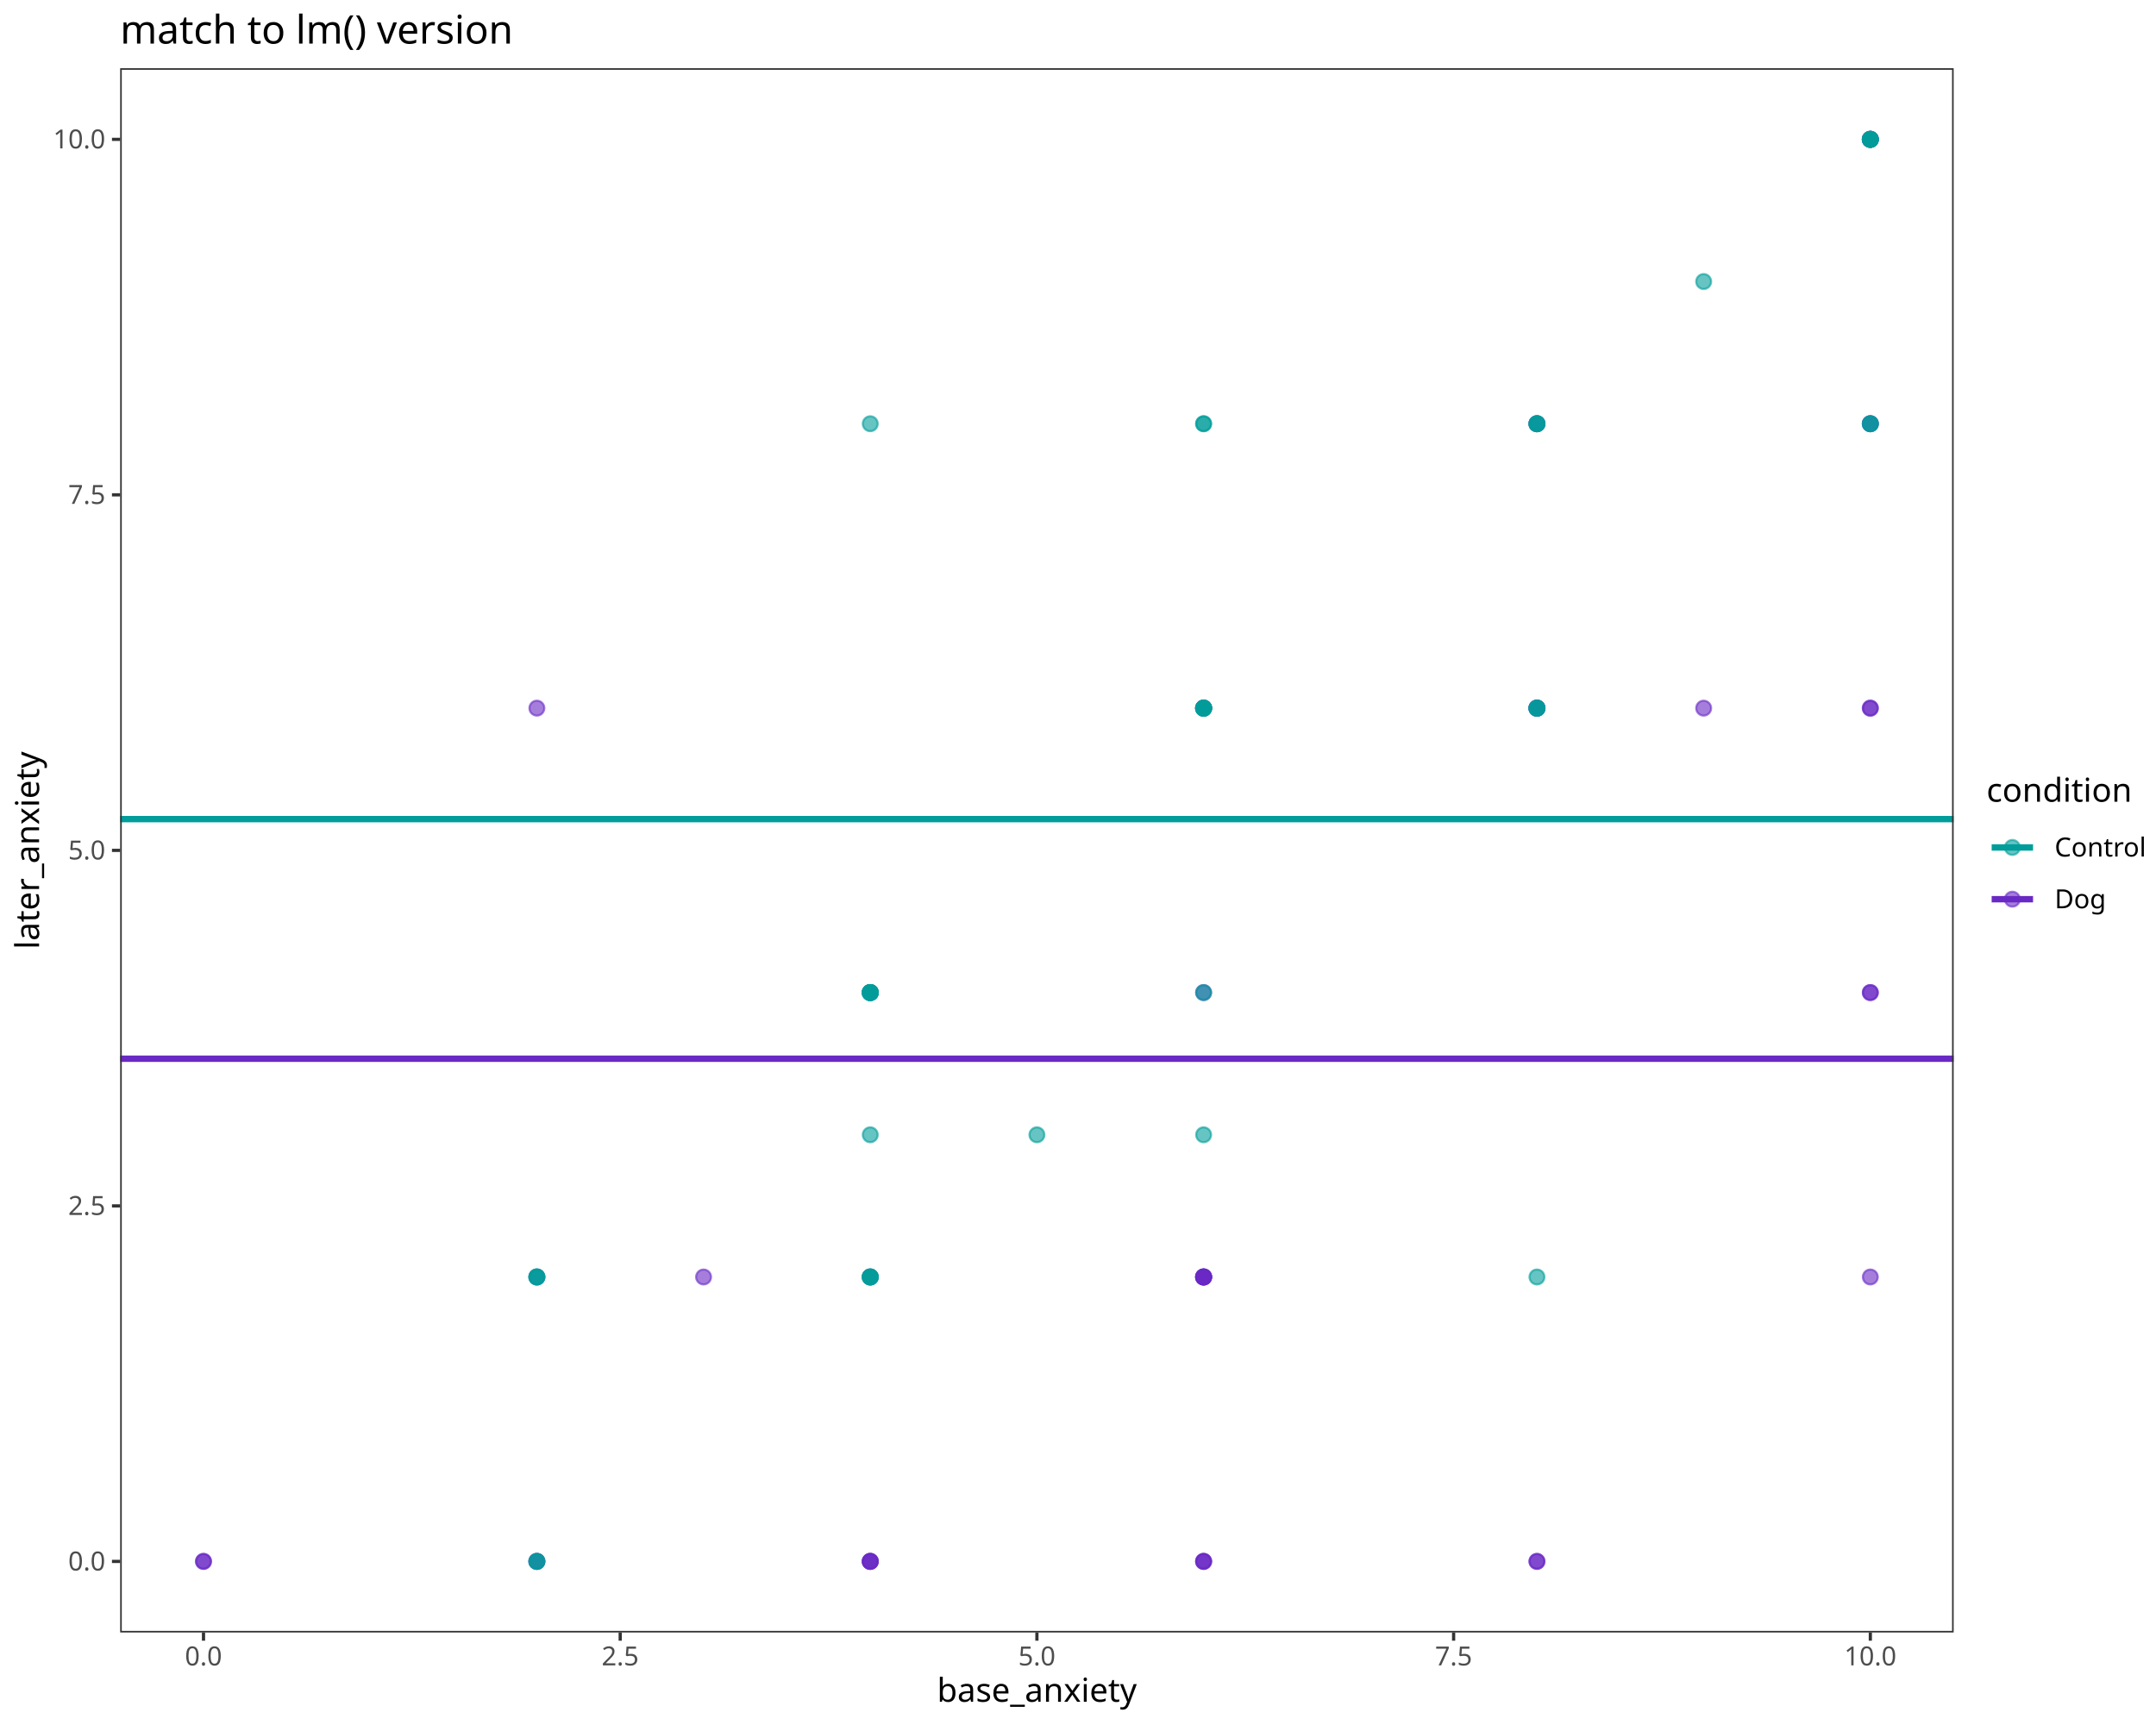
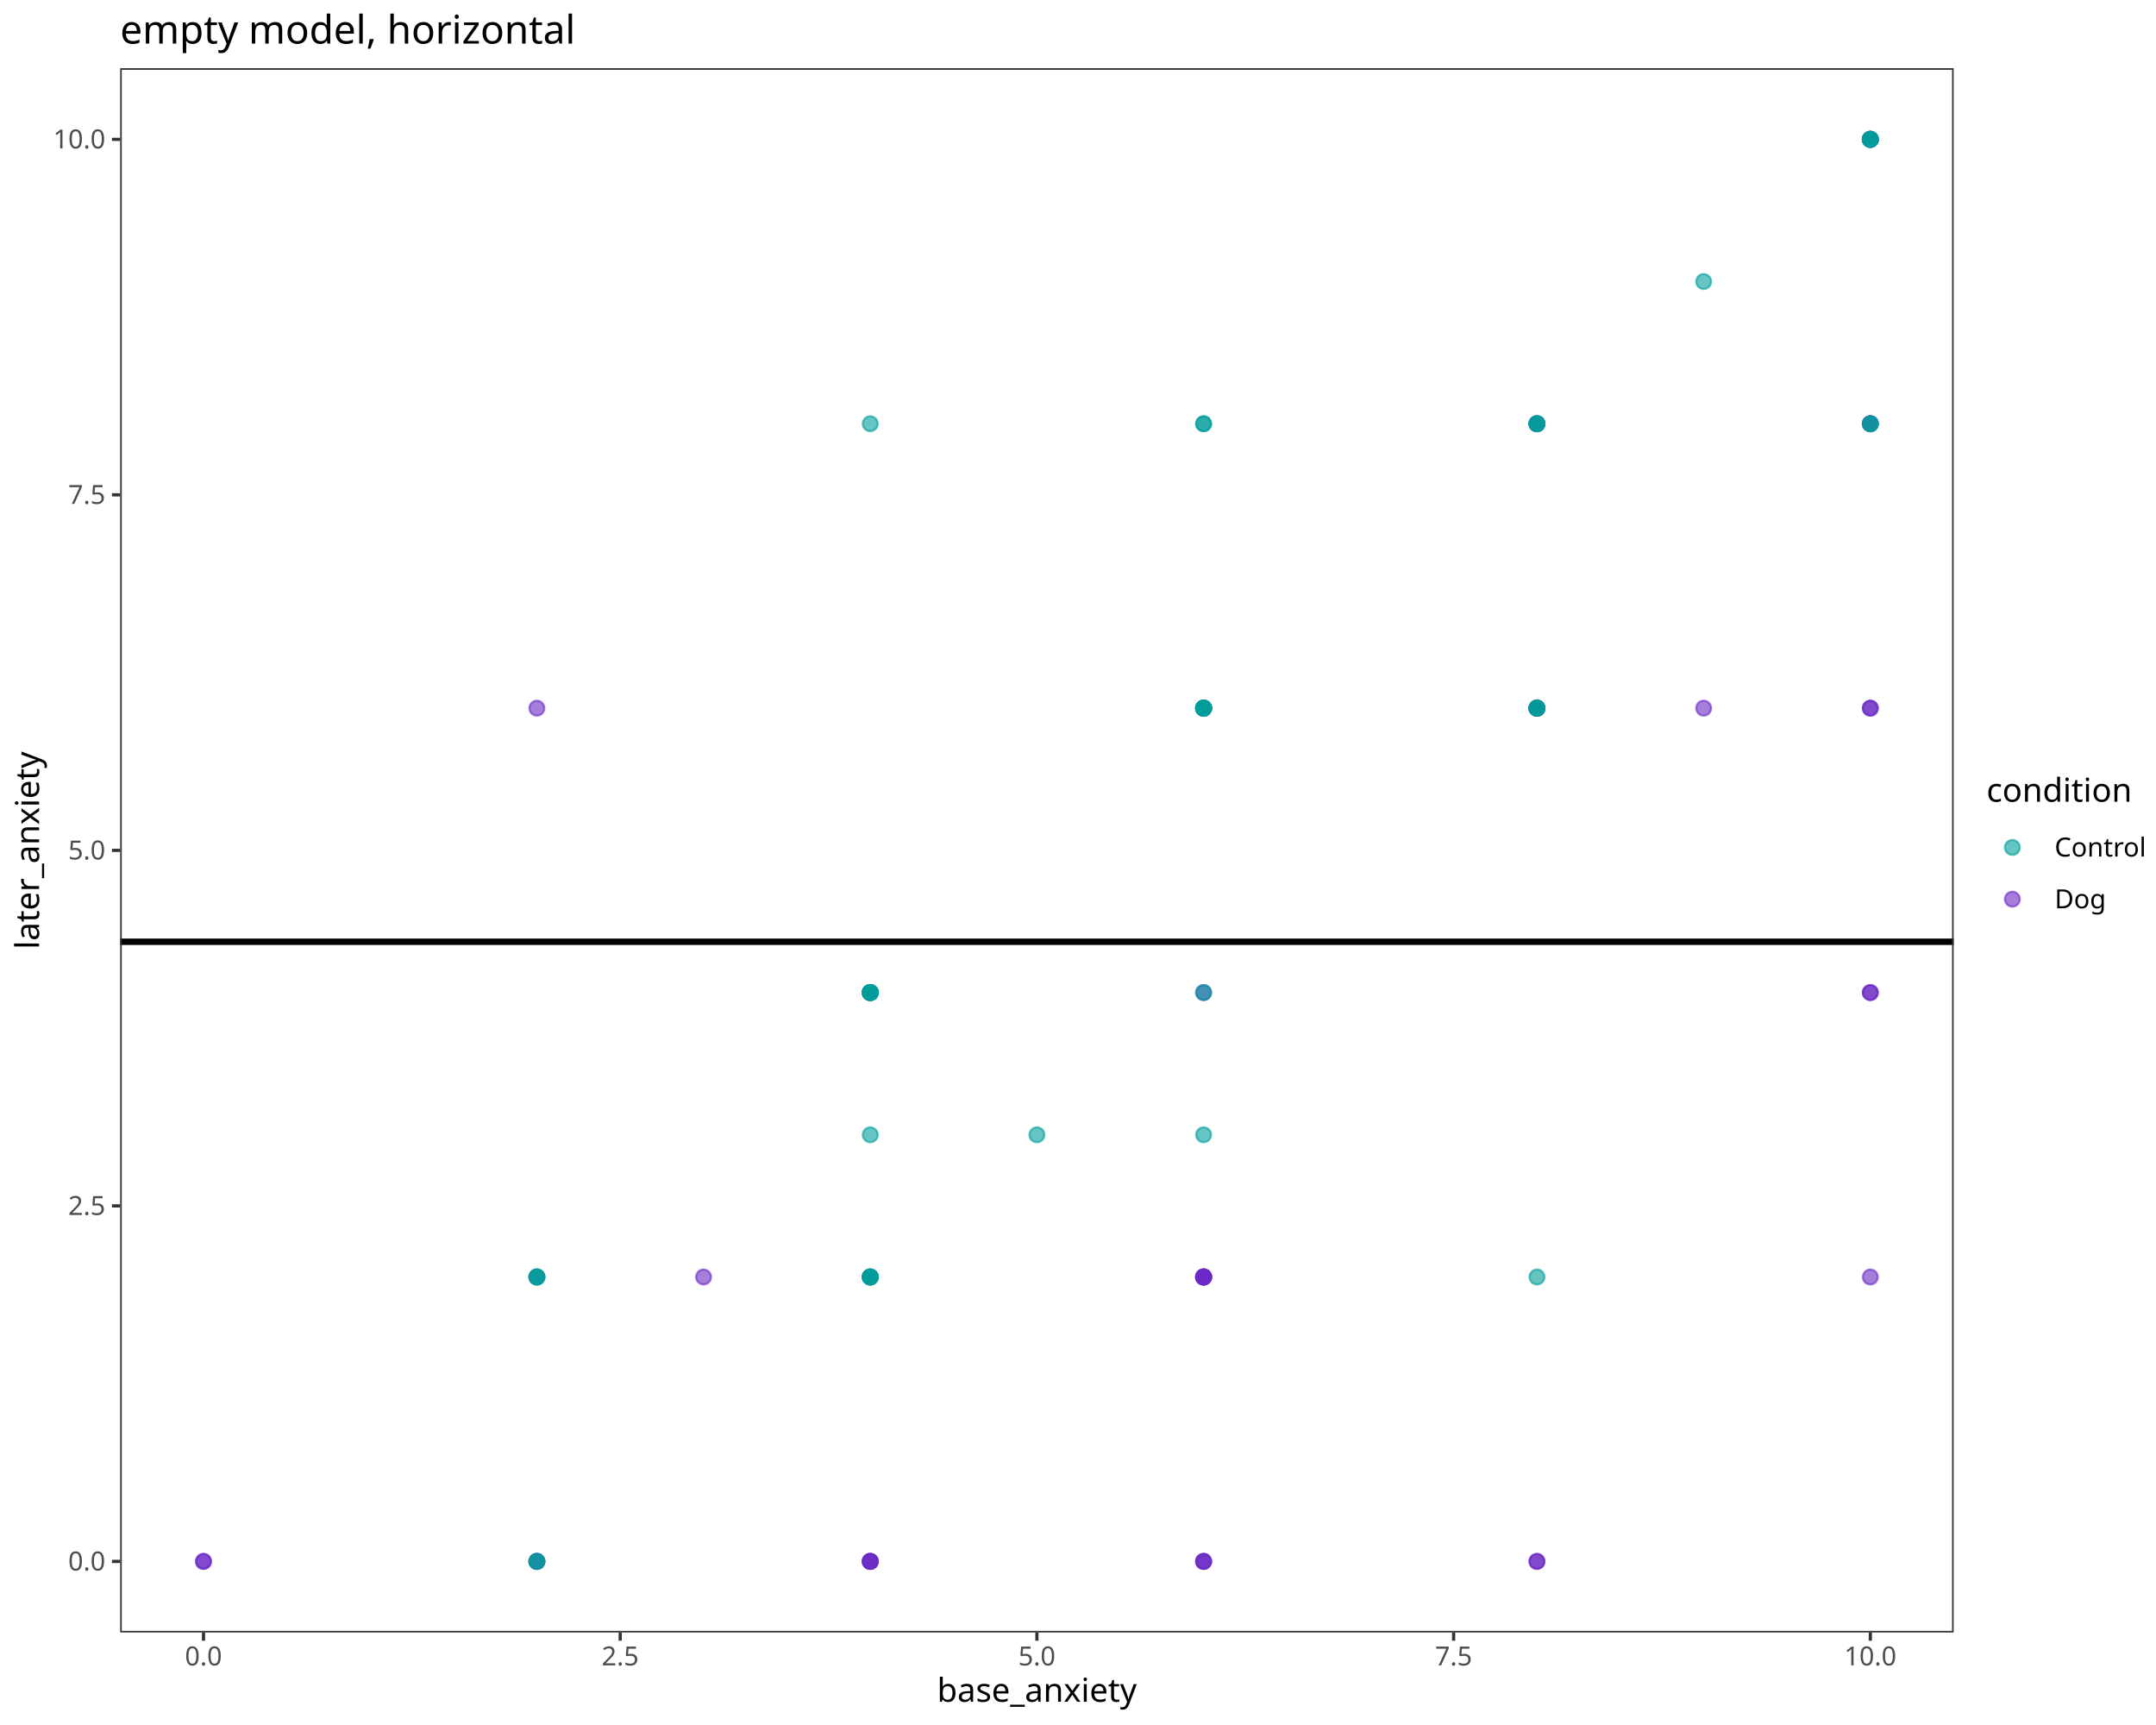
<svg xmlns="http://www.w3.org/2000/svg" class="svglite" data-engine-version="2.0" width="720.00pt" height="576.00pt" viewBox="0 0 720.00 576.00">
  <defs>
    <style type="text/css">
    .svglite line, .svglite polyline, .svglite polygon, .svglite path, .svglite rect, .svglite circle {
      fill: none;
      stroke: #000000;
      stroke-linecap: round;
      stroke-linejoin: round;
      stroke-miterlimit: 10.00;
    }
  </style>
  </defs>
  <rect width="100%" height="100%" style="stroke: none; fill: #FFFFFF;" />
  <defs>
    <clipPath id="cpMC4wMHw3MjAuMDB8MC4wMHw1NzYuMDA=">
      <rect x="0.00" y="0.00" width="720.00" height="576.00" />
    </clipPath>
  </defs>
  <g clip-path="url(#cpMC4wMHw3MjAuMDB8MC4wMHw1NzYuMDA=)">
    <rect x="0.00" y="0.00" width="720.00" height="576.00" style="stroke-width: 1.07; stroke: #FFFFFF; fill: #FFFFFF;" />
  </g>
  <defs>
    <clipPath id="cpNDAuMTN8NjUyLjQzfDIyLjc4fDU0NS4xMQ==">
      <rect x="40.13" y="22.78" width="612.30" height="522.33" />
    </clipPath>
  </defs>
  <g clip-path="url(#cpNDAuMTN8NjUyLjQzfDIyLjc4fDU0NS4xMQ==)">
    <rect x="40.13" y="22.78" width="612.30" height="522.33" style="stroke-width: 1.07; stroke: none; fill: #FFFFFF;" />
    <circle cx="401.95" cy="236.46" r="2.49" style="stroke-width: 0.71; stroke: #6929C4; stroke-opacity: 0.60; fill: #6929C4; fill-opacity: 0.60;" />
    <circle cx="401.95" cy="426.40" r="2.49" style="stroke-width: 0.71; stroke: #6929C4; stroke-opacity: 0.60; fill: #6929C4; fill-opacity: 0.60;" />
    <circle cx="624.60" cy="236.46" r="2.49" style="stroke-width: 0.71; stroke: #6929C4; stroke-opacity: 0.60; fill: #6929C4; fill-opacity: 0.60;" />
    <circle cx="401.95" cy="521.37" r="2.49" style="stroke-width: 0.71; stroke: #6929C4; stroke-opacity: 0.60; fill: #6929C4; fill-opacity: 0.60;" />
    <circle cx="624.60" cy="46.53" r="2.49" style="stroke-width: 0.71; stroke: #6929C4; stroke-opacity: 0.60; fill: #6929C4; fill-opacity: 0.60;" />
    <circle cx="513.27" cy="521.37" r="2.49" style="stroke-width: 0.71; stroke: #6929C4; stroke-opacity: 0.60; fill: #6929C4; fill-opacity: 0.60;" />
    <circle cx="401.95" cy="426.40" r="2.49" style="stroke-width: 0.71; stroke: #6929C4; stroke-opacity: 0.60; fill: #6929C4; fill-opacity: 0.60;" />
    <circle cx="401.95" cy="236.46" r="2.49" style="stroke-width: 0.71; stroke: #6929C4; stroke-opacity: 0.60; fill: #6929C4; fill-opacity: 0.60;" />
    <circle cx="513.27" cy="236.46" r="2.49" style="stroke-width: 0.71; stroke: #6929C4; stroke-opacity: 0.60; fill: #6929C4; fill-opacity: 0.60;" />
    <circle cx="513.27" cy="141.49" r="2.49" style="stroke-width: 0.71; stroke: #6929C4; stroke-opacity: 0.60; fill: #6929C4; fill-opacity: 0.60;" />
    <circle cx="67.96" cy="521.37" r="2.49" style="stroke-width: 0.71; stroke: #6929C4; stroke-opacity: 0.60; fill: #6929C4; fill-opacity: 0.60;" />
    <circle cx="568.94" cy="236.46" r="2.49" style="stroke-width: 0.71; stroke: #6929C4; stroke-opacity: 0.60; fill: #6929C4; fill-opacity: 0.60;" />
    <circle cx="290.62" cy="521.37" r="2.49" style="stroke-width: 0.71; stroke: #6929C4; stroke-opacity: 0.60; fill: #6929C4; fill-opacity: 0.60;" />
    <circle cx="67.96" cy="521.37" r="2.49" style="stroke-width: 0.71; stroke: #6929C4; stroke-opacity: 0.60; fill: #6929C4; fill-opacity: 0.60;" />
    <circle cx="179.29" cy="426.40" r="2.49" style="stroke-width: 0.71; stroke: #6929C4; stroke-opacity: 0.60; fill: #6929C4; fill-opacity: 0.60;" />
    <circle cx="401.95" cy="426.40" r="2.49" style="stroke-width: 0.71; stroke: #6929C4; stroke-opacity: 0.60; fill: #6929C4; fill-opacity: 0.60;" />
    <circle cx="290.62" cy="521.37" r="2.49" style="stroke-width: 0.71; stroke: #6929C4; stroke-opacity: 0.60; fill: #6929C4; fill-opacity: 0.60;" />
    <circle cx="401.95" cy="521.37" r="2.49" style="stroke-width: 0.71; stroke: #6929C4; stroke-opacity: 0.60; fill: #6929C4; fill-opacity: 0.60;" />
    <circle cx="401.95" cy="426.40" r="2.49" style="stroke-width: 0.71; stroke: #6929C4; stroke-opacity: 0.60; fill: #6929C4; fill-opacity: 0.60;" />
    <circle cx="179.29" cy="521.37" r="2.49" style="stroke-width: 0.71; stroke: #6929C4; stroke-opacity: 0.60; fill: #6929C4; fill-opacity: 0.60;" />
    <circle cx="401.95" cy="521.37" r="2.49" style="stroke-width: 0.71; stroke: #6929C4; stroke-opacity: 0.60; fill: #6929C4; fill-opacity: 0.60;" />
    <circle cx="290.62" cy="426.40" r="2.49" style="stroke-width: 0.71; stroke: #6929C4; stroke-opacity: 0.60; fill: #6929C4; fill-opacity: 0.60;" />
    <circle cx="624.60" cy="331.43" r="2.49" style="stroke-width: 0.71; stroke: #6929C4; stroke-opacity: 0.60; fill: #6929C4; fill-opacity: 0.60;" />
    <circle cx="290.62" cy="521.37" r="2.49" style="stroke-width: 0.71; stroke: #6929C4; stroke-opacity: 0.60; fill: #6929C4; fill-opacity: 0.60;" />
    <circle cx="179.29" cy="236.46" r="2.49" style="stroke-width: 0.71; stroke: #6929C4; stroke-opacity: 0.60; fill: #6929C4; fill-opacity: 0.60;" />
    <circle cx="513.27" cy="236.46" r="2.49" style="stroke-width: 0.71; stroke: #6929C4; stroke-opacity: 0.60; fill: #6929C4; fill-opacity: 0.60;" />
    <circle cx="624.60" cy="426.40" r="2.49" style="stroke-width: 0.71; stroke: #6929C4; stroke-opacity: 0.60; fill: #6929C4; fill-opacity: 0.60;" />
    <circle cx="624.60" cy="46.53" r="2.49" style="stroke-width: 0.71; stroke: #6929C4; stroke-opacity: 0.60; fill: #6929C4; fill-opacity: 0.60;" />
    <circle cx="624.60" cy="46.53" r="2.49" style="stroke-width: 0.71; stroke: #6929C4; stroke-opacity: 0.60; fill: #6929C4; fill-opacity: 0.60;" />
    <circle cx="513.27" cy="521.37" r="2.49" style="stroke-width: 0.71; stroke: #6929C4; stroke-opacity: 0.60; fill: #6929C4; fill-opacity: 0.60;" />
    <circle cx="290.62" cy="521.37" r="2.49" style="stroke-width: 0.71; stroke: #6929C4; stroke-opacity: 0.60; fill: #6929C4; fill-opacity: 0.60;" />
    <circle cx="401.95" cy="426.40" r="2.49" style="stroke-width: 0.71; stroke: #6929C4; stroke-opacity: 0.60; fill: #6929C4; fill-opacity: 0.60;" />
    <circle cx="179.29" cy="521.37" r="2.49" style="stroke-width: 0.71; stroke: #6929C4; stroke-opacity: 0.60; fill: #6929C4; fill-opacity: 0.60;" />
    <circle cx="513.27" cy="236.46" r="2.49" style="stroke-width: 0.71; stroke: #6929C4; stroke-opacity: 0.60; fill: #6929C4; fill-opacity: 0.60;" />
    <circle cx="624.60" cy="141.49" r="2.49" style="stroke-width: 0.71; stroke: #6929C4; stroke-opacity: 0.60; fill: #6929C4; fill-opacity: 0.60;" />
    <circle cx="234.96" cy="426.40" r="2.49" style="stroke-width: 0.71; stroke: #6929C4; stroke-opacity: 0.60; fill: #6929C4; fill-opacity: 0.60;" />
    <circle cx="624.60" cy="236.46" r="2.49" style="stroke-width: 0.71; stroke: #6929C4; stroke-opacity: 0.60; fill: #6929C4; fill-opacity: 0.60;" />
    <circle cx="401.95" cy="331.43" r="2.49" style="stroke-width: 0.71; stroke: #6929C4; stroke-opacity: 0.60; fill: #6929C4; fill-opacity: 0.60;" />
    <circle cx="513.27" cy="141.49" r="2.49" style="stroke-width: 0.71; stroke: #6929C4; stroke-opacity: 0.60; fill: #6929C4; fill-opacity: 0.60;" />
    <circle cx="624.60" cy="141.49" r="2.49" style="stroke-width: 0.71; stroke: #6929C4; stroke-opacity: 0.60; fill: #6929C4; fill-opacity: 0.60;" />
    <circle cx="290.62" cy="331.43" r="2.49" style="stroke-width: 0.71; stroke: #6929C4; stroke-opacity: 0.60; fill: #6929C4; fill-opacity: 0.60;" />
    <circle cx="624.60" cy="331.43" r="2.49" style="stroke-width: 0.71; stroke: #6929C4; stroke-opacity: 0.60; fill: #6929C4; fill-opacity: 0.60;" />
    <circle cx="401.95" cy="426.40" r="2.49" style="stroke-width: 0.71; stroke: #6929C4; stroke-opacity: 0.60; fill: #6929C4; fill-opacity: 0.60;" />
    <circle cx="290.62" cy="331.43" r="2.49" style="stroke-width: 0.71; stroke: #009D9A; stroke-opacity: 0.60; fill: #009D9A; fill-opacity: 0.60;" />
    <circle cx="401.95" cy="378.92" r="2.49" style="stroke-width: 0.71; stroke: #009D9A; stroke-opacity: 0.60; fill: #009D9A; fill-opacity: 0.60;" />
    <circle cx="513.27" cy="426.40" r="2.49" style="stroke-width: 0.71; stroke: #009D9A; stroke-opacity: 0.60; fill: #009D9A; fill-opacity: 0.60;" />
    <circle cx="179.29" cy="426.40" r="2.49" style="stroke-width: 0.71; stroke: #009D9A; stroke-opacity: 0.60; fill: #009D9A; fill-opacity: 0.60;" />
    <circle cx="290.62" cy="331.43" r="2.49" style="stroke-width: 0.71; stroke: #009D9A; stroke-opacity: 0.60; fill: #009D9A; fill-opacity: 0.60;" />
    <circle cx="513.27" cy="141.49" r="2.49" style="stroke-width: 0.71; stroke: #009D9A; stroke-opacity: 0.60; fill: #009D9A; fill-opacity: 0.60;" />
    <circle cx="401.95" cy="141.49" r="2.49" style="stroke-width: 0.71; stroke: #009D9A; stroke-opacity: 0.60; fill: #009D9A; fill-opacity: 0.60;" />
    <circle cx="624.60" cy="46.53" r="2.49" style="stroke-width: 0.71; stroke: #009D9A; stroke-opacity: 0.60; fill: #009D9A; fill-opacity: 0.60;" />
    <circle cx="513.27" cy="141.49" r="2.49" style="stroke-width: 0.71; stroke: #009D9A; stroke-opacity: 0.60; fill: #009D9A; fill-opacity: 0.60;" />
    <circle cx="401.95" cy="236.46" r="2.49" style="stroke-width: 0.71; stroke: #009D9A; stroke-opacity: 0.60; fill: #009D9A; fill-opacity: 0.60;" />
    <circle cx="401.95" cy="236.46" r="2.49" style="stroke-width: 0.71; stroke: #009D9A; stroke-opacity: 0.60; fill: #009D9A; fill-opacity: 0.60;" />
    <circle cx="568.94" cy="94.01" r="2.49" style="stroke-width: 0.71; stroke: #009D9A; stroke-opacity: 0.60; fill: #009D9A; fill-opacity: 0.60;" />
    <circle cx="179.29" cy="426.40" r="2.49" style="stroke-width: 0.71; stroke: #009D9A; stroke-opacity: 0.60; fill: #009D9A; fill-opacity: 0.60;" />
    <circle cx="401.95" cy="141.49" r="2.49" style="stroke-width: 0.71; stroke: #009D9A; stroke-opacity: 0.60; fill: #009D9A; fill-opacity: 0.60;" />
    <circle cx="290.62" cy="426.40" r="2.49" style="stroke-width: 0.71; stroke: #009D9A; stroke-opacity: 0.60; fill: #009D9A; fill-opacity: 0.60;" />
    <circle cx="624.60" cy="141.49" r="2.49" style="stroke-width: 0.71; stroke: #009D9A; stroke-opacity: 0.60; fill: #009D9A; fill-opacity: 0.60;" />
    <circle cx="179.29" cy="426.40" r="2.49" style="stroke-width: 0.71; stroke: #009D9A; stroke-opacity: 0.60; fill: #009D9A; fill-opacity: 0.60;" />
    <circle cx="513.27" cy="236.46" r="2.49" style="stroke-width: 0.71; stroke: #009D9A; stroke-opacity: 0.60; fill: #009D9A; fill-opacity: 0.60;" />
    <circle cx="290.62" cy="331.43" r="2.49" style="stroke-width: 0.71; stroke: #009D9A; stroke-opacity: 0.60; fill: #009D9A; fill-opacity: 0.60;" />
    <circle cx="401.95" cy="236.46" r="2.49" style="stroke-width: 0.71; stroke: #009D9A; stroke-opacity: 0.60; fill: #009D9A; fill-opacity: 0.60;" />
    <circle cx="290.62" cy="378.92" r="2.49" style="stroke-width: 0.71; stroke: #009D9A; stroke-opacity: 0.60; fill: #009D9A; fill-opacity: 0.60;" />
    <circle cx="401.95" cy="236.46" r="2.49" style="stroke-width: 0.71; stroke: #009D9A; stroke-opacity: 0.60; fill: #009D9A; fill-opacity: 0.60;" />
    <circle cx="179.29" cy="521.37" r="2.49" style="stroke-width: 0.71; stroke: #009D9A; stroke-opacity: 0.60; fill: #009D9A; fill-opacity: 0.60;" />
    <circle cx="624.60" cy="46.53" r="2.49" style="stroke-width: 0.71; stroke: #009D9A; stroke-opacity: 0.60; fill: #009D9A; fill-opacity: 0.60;" />
    <circle cx="179.29" cy="521.37" r="2.49" style="stroke-width: 0.71; stroke: #009D9A; stroke-opacity: 0.60; fill: #009D9A; fill-opacity: 0.60;" />
    <circle cx="624.60" cy="46.53" r="2.49" style="stroke-width: 0.71; stroke: #009D9A; stroke-opacity: 0.60; fill: #009D9A; fill-opacity: 0.60;" />
    <circle cx="624.60" cy="46.53" r="2.49" style="stroke-width: 0.71; stroke: #009D9A; stroke-opacity: 0.60; fill: #009D9A; fill-opacity: 0.60;" />
    <circle cx="290.62" cy="331.43" r="2.49" style="stroke-width: 0.71; stroke: #009D9A; stroke-opacity: 0.60; fill: #009D9A; fill-opacity: 0.60;" />
    <circle cx="624.60" cy="141.49" r="2.49" style="stroke-width: 0.71; stroke: #009D9A; stroke-opacity: 0.60; fill: #009D9A; fill-opacity: 0.60;" />
    <circle cx="513.27" cy="141.49" r="2.49" style="stroke-width: 0.71; stroke: #009D9A; stroke-opacity: 0.60; fill: #009D9A; fill-opacity: 0.60;" />
    <circle cx="346.28" cy="378.92" r="2.49" style="stroke-width: 0.71; stroke: #009D9A; stroke-opacity: 0.60; fill: #009D9A; fill-opacity: 0.60;" />
    <circle cx="290.62" cy="141.49" r="2.49" style="stroke-width: 0.71; stroke: #009D9A; stroke-opacity: 0.60; fill: #009D9A; fill-opacity: 0.60;" />
    <circle cx="401.95" cy="331.43" r="2.49" style="stroke-width: 0.71; stroke: #009D9A; stroke-opacity: 0.60; fill: #009D9A; fill-opacity: 0.60;" />
    <circle cx="290.62" cy="331.43" r="2.49" style="stroke-width: 0.71; stroke: #009D9A; stroke-opacity: 0.60; fill: #009D9A; fill-opacity: 0.60;" />
    <circle cx="290.62" cy="331.43" r="2.49" style="stroke-width: 0.71; stroke: #009D9A; stroke-opacity: 0.60; fill: #009D9A; fill-opacity: 0.60;" />
    <circle cx="290.62" cy="426.40" r="2.49" style="stroke-width: 0.71; stroke: #009D9A; stroke-opacity: 0.60; fill: #009D9A; fill-opacity: 0.60;" />
    <circle cx="513.27" cy="236.46" r="2.49" style="stroke-width: 0.71; stroke: #009D9A; stroke-opacity: 0.60; fill: #009D9A; fill-opacity: 0.60;" />
    <circle cx="513.27" cy="236.46" r="2.49" style="stroke-width: 0.71; stroke: #009D9A; stroke-opacity: 0.60; fill: #009D9A; fill-opacity: 0.60;" />
    <circle cx="290.62" cy="426.40" r="2.49" style="stroke-width: 0.71; stroke: #009D9A; stroke-opacity: 0.60; fill: #009D9A; fill-opacity: 0.60;" />
    <circle cx="401.95" cy="236.46" r="2.49" style="stroke-width: 0.71; stroke: #009D9A; stroke-opacity: 0.60; fill: #009D9A; fill-opacity: 0.60;" />
    <circle cx="290.62" cy="426.40" r="2.49" style="stroke-width: 0.71; stroke: #009D9A; stroke-opacity: 0.60; fill: #009D9A; fill-opacity: 0.60;" />
-     <line x1="40.13" y1="273.52" x2="652.43" y2="273.52" style="stroke-width: 2.13; stroke: #009D9A; stroke-linecap: butt;" />
-     <line x1="40.13" y1="353.52" x2="652.43" y2="353.52" style="stroke-width: 2.13; stroke: #6929C4; stroke-linecap: butt;" />
+     <line x1="40.13" y1="314.47" x2="652.43" y2="314.47" style="stroke-width: 2.13; stroke-linecap: butt;" />
    <rect x="40.13" y="22.78" width="612.30" height="522.33" style="stroke-width: 1.07; stroke: #333333;" />
  </g>
  <g clip-path="url(#cpMC4wMHw3MjAuMDB8MC4wMHw1NzYuMDA=)">
    <text x="35.20" y="524.40" text-anchor="end" style="font-size: 8.80px; fill: #4D4D4D; font-family: sans;" textLength="12.23px" lengthAdjust="spacingAndGlyphs">0.0</text>
    <text x="35.20" y="405.69" text-anchor="end" style="font-size: 8.80px; fill: #4D4D4D; font-family: sans;" textLength="12.23px" lengthAdjust="spacingAndGlyphs">2.5</text>
    <text x="35.20" y="286.98" text-anchor="end" style="font-size: 8.80px; fill: #4D4D4D; font-family: sans;" textLength="12.23px" lengthAdjust="spacingAndGlyphs">5.0</text>
    <text x="35.20" y="168.26" text-anchor="end" style="font-size: 8.80px; fill: #4D4D4D; font-family: sans;" textLength="12.23px" lengthAdjust="spacingAndGlyphs">7.5</text>
    <text x="35.20" y="49.55" text-anchor="end" style="font-size: 8.80px; fill: #4D4D4D; font-family: sans;" textLength="17.13px" lengthAdjust="spacingAndGlyphs">10.0</text>
    <polyline points="37.39,521.37 40.13,521.37 " style="stroke-width: 1.07; stroke: #333333; stroke-linecap: butt;" />
    <polyline points="37.39,402.66 40.13,402.66 " style="stroke-width: 1.07; stroke: #333333; stroke-linecap: butt;" />
    <polyline points="37.39,283.95 40.13,283.95 " style="stroke-width: 1.07; stroke: #333333; stroke-linecap: butt;" />
    <polyline points="37.39,165.24 40.13,165.24 " style="stroke-width: 1.07; stroke: #333333; stroke-linecap: butt;" />
    <polyline points="37.39,46.53 40.13,46.53 " style="stroke-width: 1.07; stroke: #333333; stroke-linecap: butt;" />
    <polyline points="67.96,547.85 67.96,545.11 " style="stroke-width: 1.07; stroke: #333333; stroke-linecap: butt;" />
    <polyline points="207.12,547.85 207.12,545.11 " style="stroke-width: 1.07; stroke: #333333; stroke-linecap: butt;" />
    <polyline points="346.28,547.85 346.28,545.11 " style="stroke-width: 1.07; stroke: #333333; stroke-linecap: butt;" />
    <polyline points="485.44,547.85 485.44,545.11 " style="stroke-width: 1.07; stroke: #333333; stroke-linecap: butt;" />
    <polyline points="624.60,547.85 624.60,545.11 " style="stroke-width: 1.07; stroke: #333333; stroke-linecap: butt;" />
    <text x="67.96" y="556.10" text-anchor="middle" style="font-size: 8.80px; fill: #4D4D4D; font-family: sans;" textLength="12.23px" lengthAdjust="spacingAndGlyphs">0.0</text>
    <text x="207.12" y="556.10" text-anchor="middle" style="font-size: 8.80px; fill: #4D4D4D; font-family: sans;" textLength="12.23px" lengthAdjust="spacingAndGlyphs">2.5</text>
    <text x="346.28" y="556.10" text-anchor="middle" style="font-size: 8.80px; fill: #4D4D4D; font-family: sans;" textLength="12.23px" lengthAdjust="spacingAndGlyphs">5.0</text>
    <text x="485.44" y="556.10" text-anchor="middle" style="font-size: 8.80px; fill: #4D4D4D; font-family: sans;" textLength="12.23px" lengthAdjust="spacingAndGlyphs">7.5</text>
    <text x="624.60" y="556.10" text-anchor="middle" style="font-size: 8.80px; fill: #4D4D4D; font-family: sans;" textLength="17.13px" lengthAdjust="spacingAndGlyphs">10.0</text>
    <text x="346.28" y="568.24" text-anchor="middle" style="font-size: 11.00px; font-family: sans;" textLength="64.84px" lengthAdjust="spacingAndGlyphs">base_anxiety</text>
    <text transform="translate(13.05,283.95) rotate(-90)" text-anchor="middle" style="font-size: 11.00px; font-family: sans;" textLength="62.38px" lengthAdjust="spacingAndGlyphs">later_anxiety</text>
    <rect x="663.39" y="259.00" width="51.13" height="49.89" style="stroke-width: 1.07; stroke: none; fill: #FFFFFF;" />
    <text x="663.39" y="267.71" style="font-size: 11.00px; font-family: sans;" textLength="44.04px" lengthAdjust="spacingAndGlyphs">condition</text>
    <rect x="663.39" y="274.33" width="17.28" height="17.28" style="stroke-width: 1.07; stroke: none; fill: #FFFFFF;" />
    <circle cx="672.03" cy="282.97" r="2.49" style="stroke-width: 0.71; stroke: #009D9A; stroke-opacity: 0.60; fill: #009D9A; fill-opacity: 0.60;" />
-     <line x1="665.12" y1="282.97" x2="678.94" y2="282.97" style="stroke-width: 2.13; stroke: #009D9A; stroke-linecap: butt;" />
    <rect x="663.39" y="291.61" width="17.28" height="17.28" style="stroke-width: 1.07; stroke: none; fill: #FFFFFF;" />
    <circle cx="672.03" cy="300.25" r="2.49" style="stroke-width: 0.71; stroke: #6929C4; stroke-opacity: 0.60; fill: #6929C4; fill-opacity: 0.60;" />
-     <line x1="665.12" y1="300.25" x2="678.94" y2="300.25" style="stroke-width: 2.13; stroke: #6929C4; stroke-linecap: butt;" />
    <text x="686.15" y="286.00" style="font-size: 8.80px; font-family: sans;" textLength="28.37px" lengthAdjust="spacingAndGlyphs">Control</text>
    <text x="686.15" y="303.28" style="font-size: 8.80px; font-family: sans;" textLength="16.15px" lengthAdjust="spacingAndGlyphs">Dog</text>
-     <text x="40.13" y="14.56" style="font-size: 13.20px; font-family: sans;" textLength="123.25px" lengthAdjust="spacingAndGlyphs">match to lm() version</text>
+     <text x="40.13" y="14.56" style="font-size: 13.20px; font-family: sans;" textLength="140.15px" lengthAdjust="spacingAndGlyphs">empty model, horizontal</text>
  </g>
</svg>
